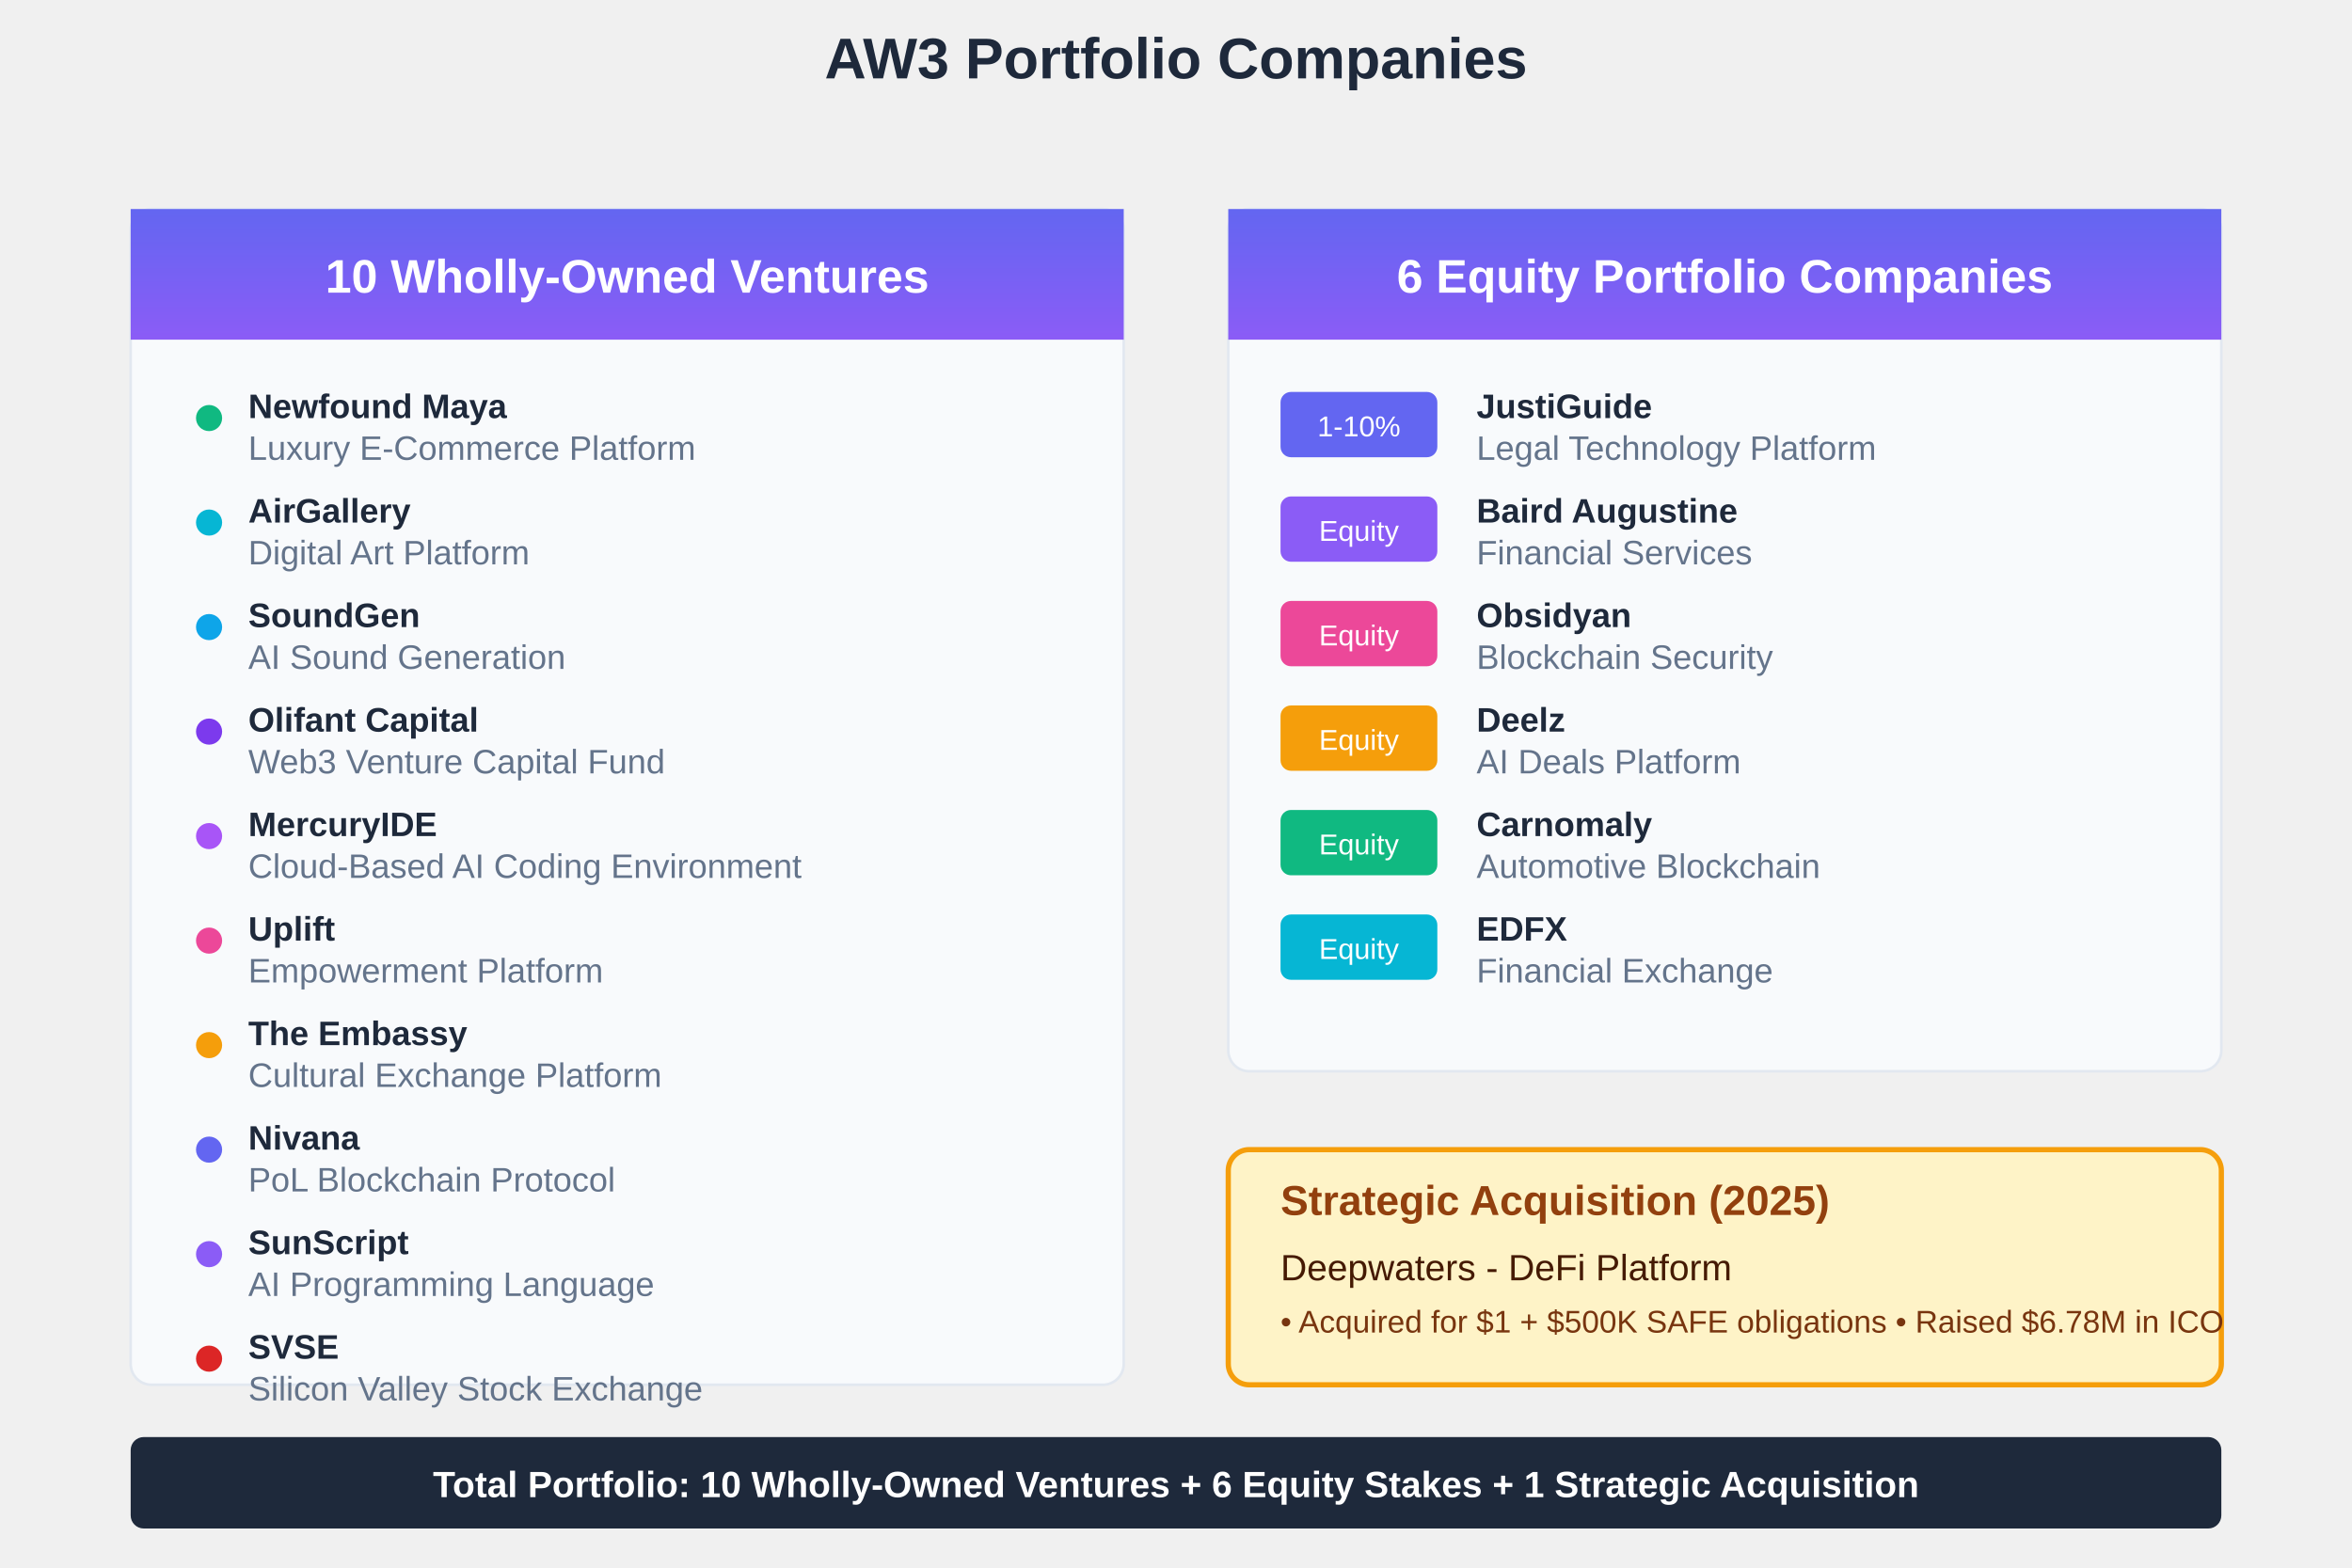
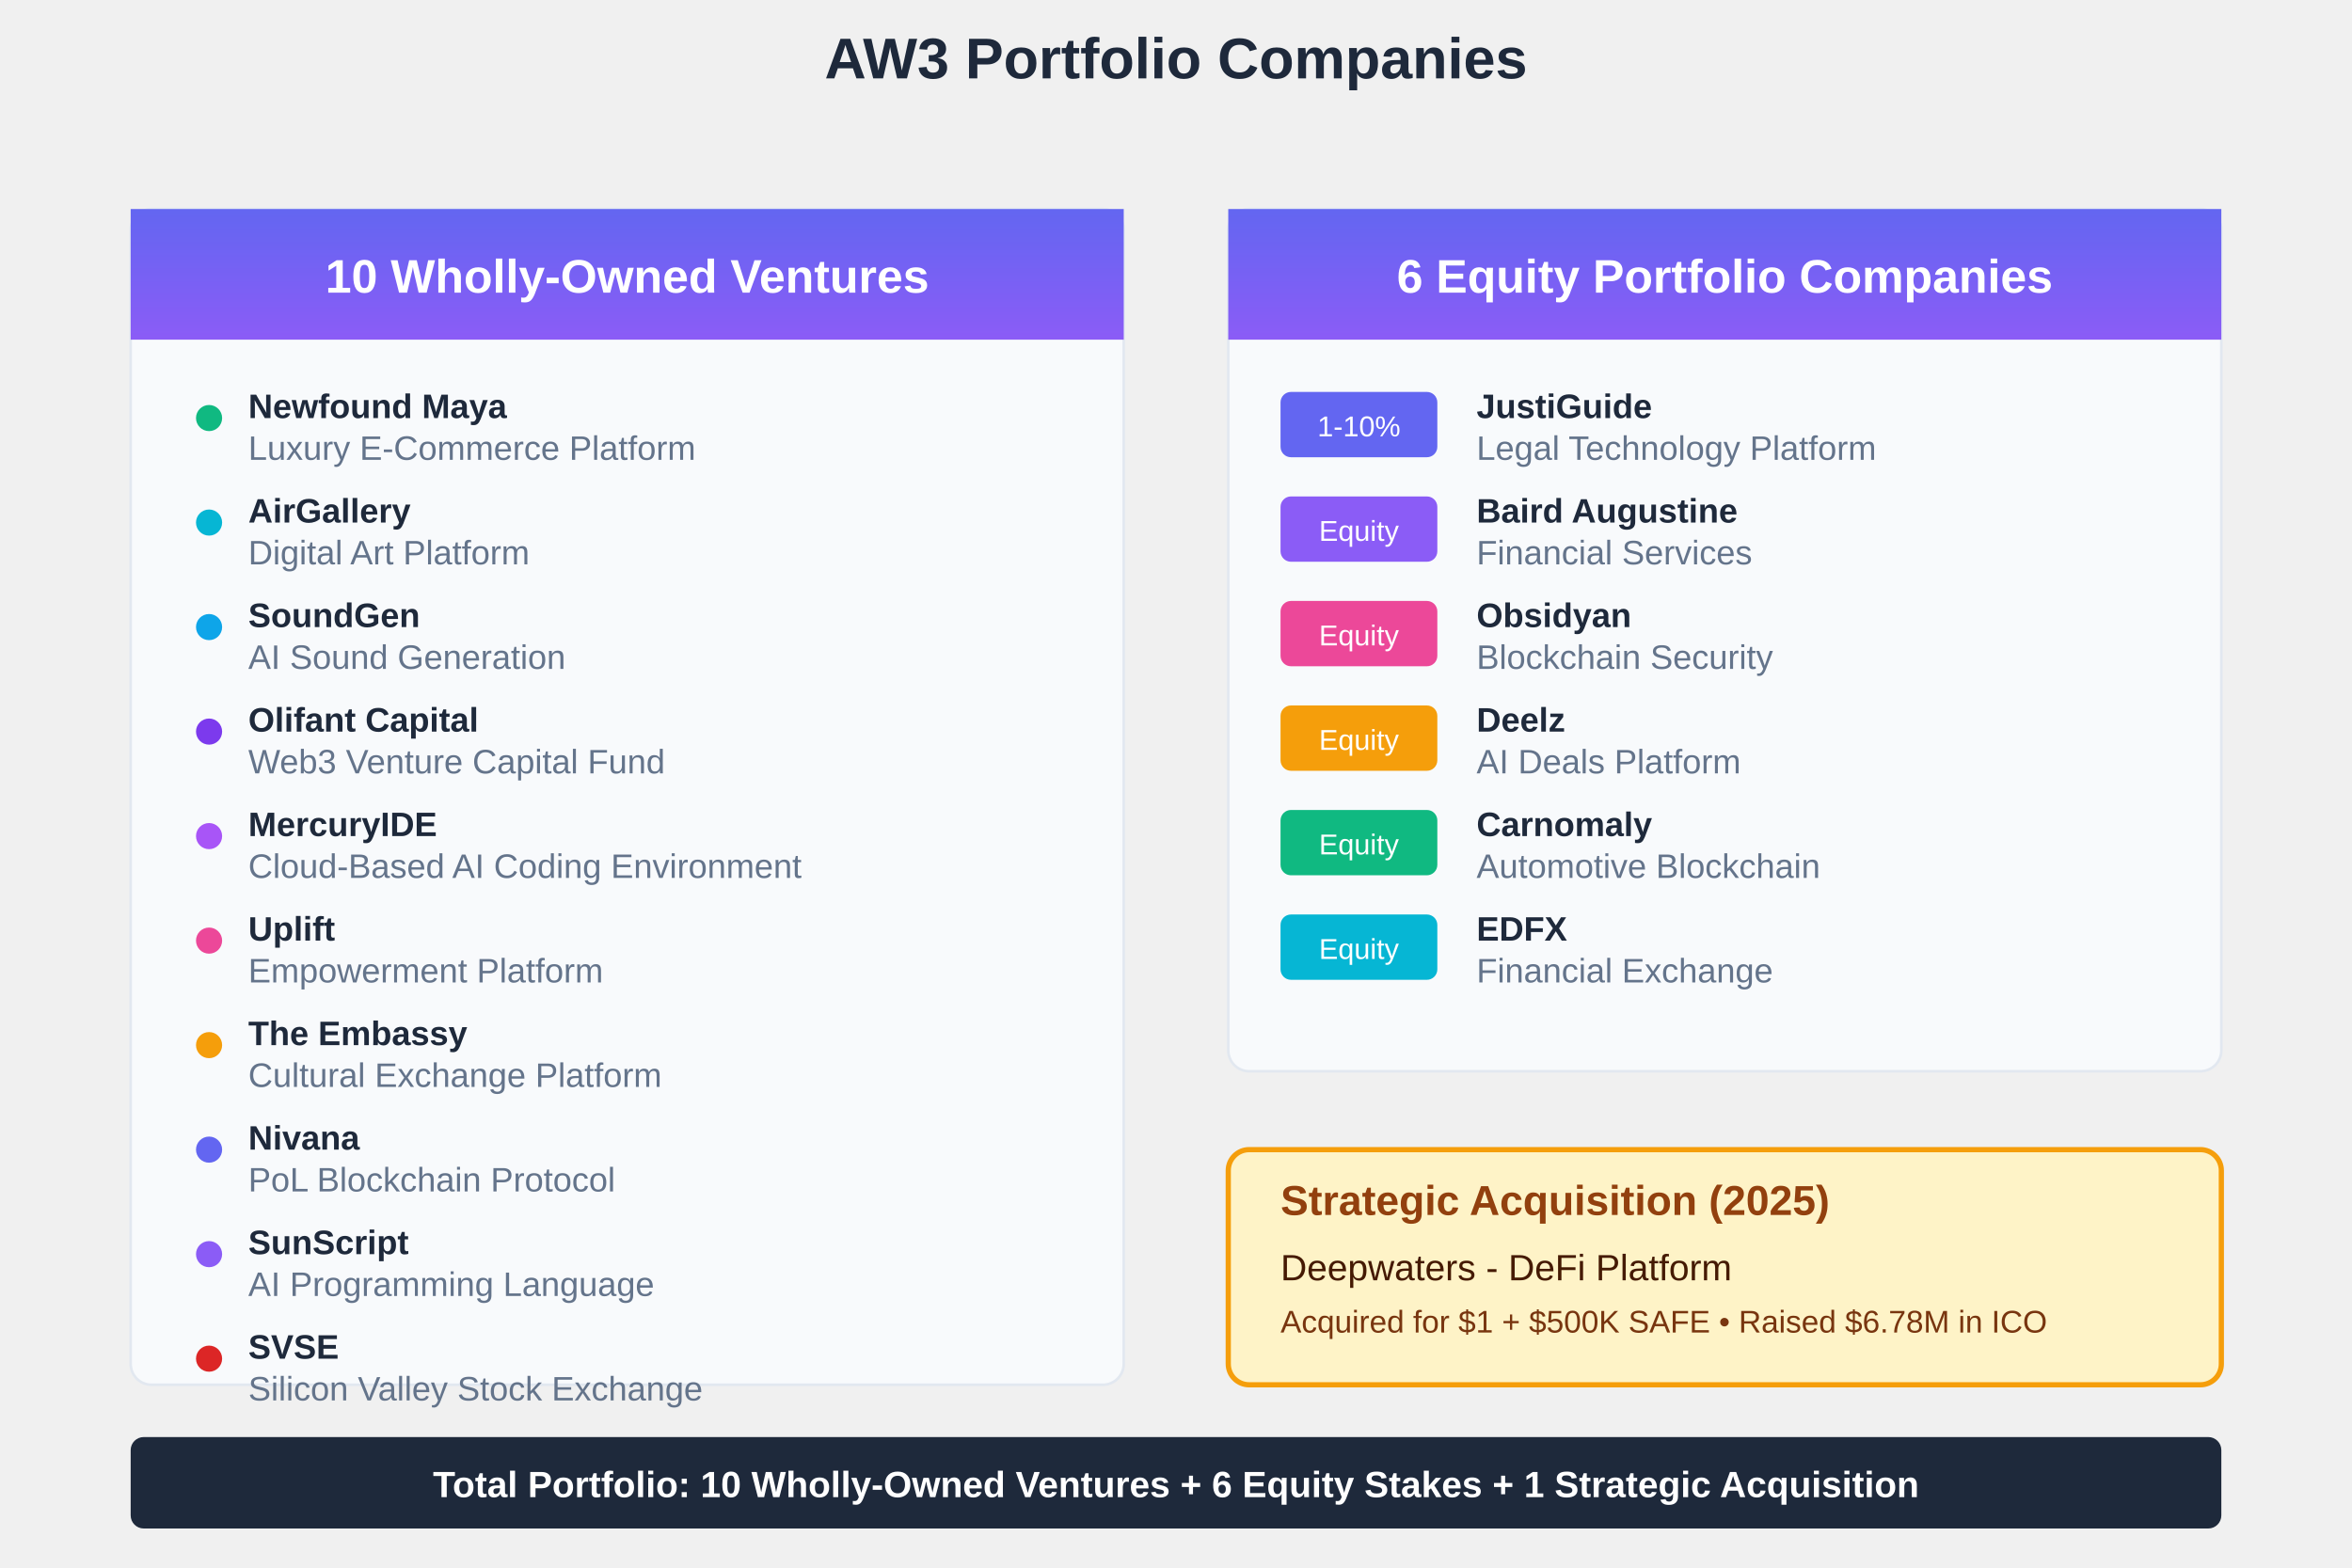
<svg xmlns="http://www.w3.org/2000/svg" viewBox="0 0 900 600">
  <defs>
    <linearGradient id="portfolioGrad" x1="0%" y1="0%" x2="0%" y2="100%">
      <stop offset="0%" style="stop-color:#6366f1;stop-opacity:1" />
      <stop offset="100%" style="stop-color:#8b5cf6;stop-opacity:1" />
    </linearGradient>
  </defs>
  <text x="450" y="30" font-family="Arial, sans-serif" font-size="22" font-weight="bold" text-anchor="middle" fill="#1e293b">
    AW3 Portfolio Companies
  </text>
  <g transform="translate(50, 80)">
    <rect x="0" y="0" width="380" height="450" fill="#f8fafc" stroke="#e2e8f0" stroke-width="1" rx="8" />
    <rect x="0" y="0" width="380" height="50" fill="url(#portfolioGrad)" rx="8 8 0 0" />
    <text x="190" y="32" font-family="Arial, sans-serif" font-size="18" font-weight="bold" text-anchor="middle" fill="white">
      10 Wholly-Owned Ventures
    </text>
    <g font-family="Arial, sans-serif" font-size="13" fill="#1e293b">
      <g transform="translate(20, 70)">
        <circle cx="10" cy="10" r="5" fill="#10b981" />
        <text x="25" y="10" font-weight="bold">Newfound Maya</text>
        <text x="25" y="26" fill="#64748b">Luxury E-Commerce Platform</text>
      </g>
      <g transform="translate(20, 110)">
        <circle cx="10" cy="10" r="5" fill="#06b6d4" />
        <text x="25" y="10" font-weight="bold">AirGallery</text>
        <text x="25" y="26" fill="#64748b">Digital Art Platform</text>
      </g>
      <g transform="translate(20, 150)">
        <circle cx="10" cy="10" r="5" fill="#0ea5e9" />
        <text x="25" y="10" font-weight="bold">SoundGen</text>
        <text x="25" y="26" fill="#64748b">AI Sound Generation</text>
      </g>
      <g transform="translate(20, 190)">
        <circle cx="10" cy="10" r="5" fill="#7c3aed" />
        <text x="25" y="10" font-weight="bold">Olifant Capital</text>
        <text x="25" y="26" fill="#64748b">Web3 Venture Capital Fund</text>
      </g>
      <g transform="translate(20, 230)">
        <circle cx="10" cy="10" r="5" fill="#a855f7" />
        <text x="25" y="10" font-weight="bold">MercuryIDE</text>
        <text x="25" y="26" fill="#64748b">Cloud-Based AI Coding Environment</text>
      </g>
      <g transform="translate(20, 270)">
        <circle cx="10" cy="10" r="5" fill="#ec4899" />
        <text x="25" y="10" font-weight="bold">Uplift</text>
        <text x="25" y="26" fill="#64748b">Empowerment Platform</text>
      </g>
      <g transform="translate(20, 310)">
        <circle cx="10" cy="10" r="5" fill="#f59e0b" />
        <text x="25" y="10" font-weight="bold">The Embassy</text>
        <text x="25" y="26" fill="#64748b">Cultural Exchange Platform</text>
      </g>
      <g transform="translate(20, 350)">
        <circle cx="10" cy="10" r="5" fill="#6366f1" />
        <text x="25" y="10" font-weight="bold">Nivana</text>
        <text x="25" y="26" fill="#64748b">PoL Blockchain Protocol</text>
      </g>
      <g transform="translate(20, 390)">
        <circle cx="10" cy="10" r="5" fill="#8b5cf6" />
        <text x="25" y="10" font-weight="bold">SunScript</text>
        <text x="25" y="26" fill="#64748b">AI Programming Language</text>
      </g>
      <g transform="translate(20, 430)">
        <circle cx="10" cy="10" r="5" fill="#dc2626" />
        <text x="25" y="10" font-weight="bold">SVSE</text>
        <text x="25" y="26" fill="#64748b">Silicon Valley Stock Exchange</text>
      </g>
    </g>
  </g>
  <g transform="translate(470, 80)">
    <rect x="0" y="0" width="380" height="330" fill="#f8fafc" stroke="#e2e8f0" stroke-width="1" rx="8" />
    <rect x="0" y="0" width="380" height="50" fill="url(#portfolioGrad)" rx="8 8 0 0" />
    <text x="190" y="32" font-family="Arial, sans-serif" font-size="18" font-weight="bold" text-anchor="middle" fill="white">
      6 Equity Portfolio Companies
    </text>
    <g font-family="Arial, sans-serif" font-size="13" fill="#1e293b">
      <g transform="translate(20, 70)">
        <rect x="0" y="0" width="60" height="25" fill="#6366f1" rx="4" />
        <text x="30" y="17" font-size="11" text-anchor="middle" fill="white">1-10%</text>
        <text x="75" y="10" font-weight="bold">JustiGuide</text>
        <text x="75" y="26" fill="#64748b">Legal Technology Platform</text>
      </g>
      <g transform="translate(20, 110)">
        <rect x="0" y="0" width="60" height="25" fill="#8b5cf6" rx="4" />
        <text x="30" y="17" font-size="11" text-anchor="middle" fill="white">Equity</text>
        <text x="75" y="10" font-weight="bold">Baird Augustine</text>
        <text x="75" y="26" fill="#64748b">Financial Services</text>
      </g>
      <g transform="translate(20, 150)">
        <rect x="0" y="0" width="60" height="25" fill="#ec4899" rx="4" />
        <text x="30" y="17" font-size="11" text-anchor="middle" fill="white">Equity</text>
        <text x="75" y="10" font-weight="bold">Obsidyan</text>
        <text x="75" y="26" fill="#64748b">Blockchain Security</text>
      </g>
      <g transform="translate(20, 190)">
        <rect x="0" y="0" width="60" height="25" fill="#f59e0b" rx="4" />
        <text x="30" y="17" font-size="11" text-anchor="middle" fill="white">Equity</text>
        <text x="75" y="10" font-weight="bold">Deelz</text>
        <text x="75" y="26" fill="#64748b">AI Deals Platform</text>
      </g>
      <g transform="translate(20, 230)">
        <rect x="0" y="0" width="60" height="25" fill="#10b981" rx="4" />
        <text x="30" y="17" font-size="11" text-anchor="middle" fill="white">Equity</text>
        <text x="75" y="10" font-weight="bold">Carnomaly</text>
        <text x="75" y="26" fill="#64748b">Automotive Blockchain</text>
      </g>
      <g transform="translate(20, 270)">
        <rect x="0" y="0" width="60" height="25" fill="#06b6d4" rx="4" />
        <text x="30" y="17" font-size="11" text-anchor="middle" fill="white">Equity</text>
        <text x="75" y="10" font-weight="bold">EDFX</text>
        <text x="75" y="26" fill="#64748b">Financial Exchange</text>
      </g>
    </g>
  </g>
  <g transform="translate(470, 440)">
    <rect x="0" y="0" width="380" height="90" fill="#fef3c7" stroke="#f59e0b" stroke-width="2" rx="8" />
    <text x="20" y="25" font-family="Arial, sans-serif" font-size="16" font-weight="bold" fill="#92400e">
      Strategic Acquisition (2025)
    </text>
    <text x="20" y="50" font-family="Arial, sans-serif" font-size="14" fill="#451a03">
      Deepwaters - DeFi Platform
    </text>
    <text x="20" y="70" font-family="Arial, sans-serif" font-size="12" fill="#78350f">
-       • Acquired for $1 + $500K SAFE obligations • Raised $6.78M in ICO
+       Acquired for $1 + $500K SAFE • Raised $6.78M in ICO
    </text>
  </g>
  <g transform="translate(50, 550)">
    <rect x="0" y="0" width="800" height="35" fill="#1e293b" rx="5" />
    <text x="400" y="23" font-family="Arial, sans-serif" font-size="14" font-weight="bold" text-anchor="middle" fill="white">
      Total Portfolio: 10 Wholly-Owned Ventures + 6 Equity Stakes + 1 Strategic Acquisition
    </text>
  </g>
</svg>
